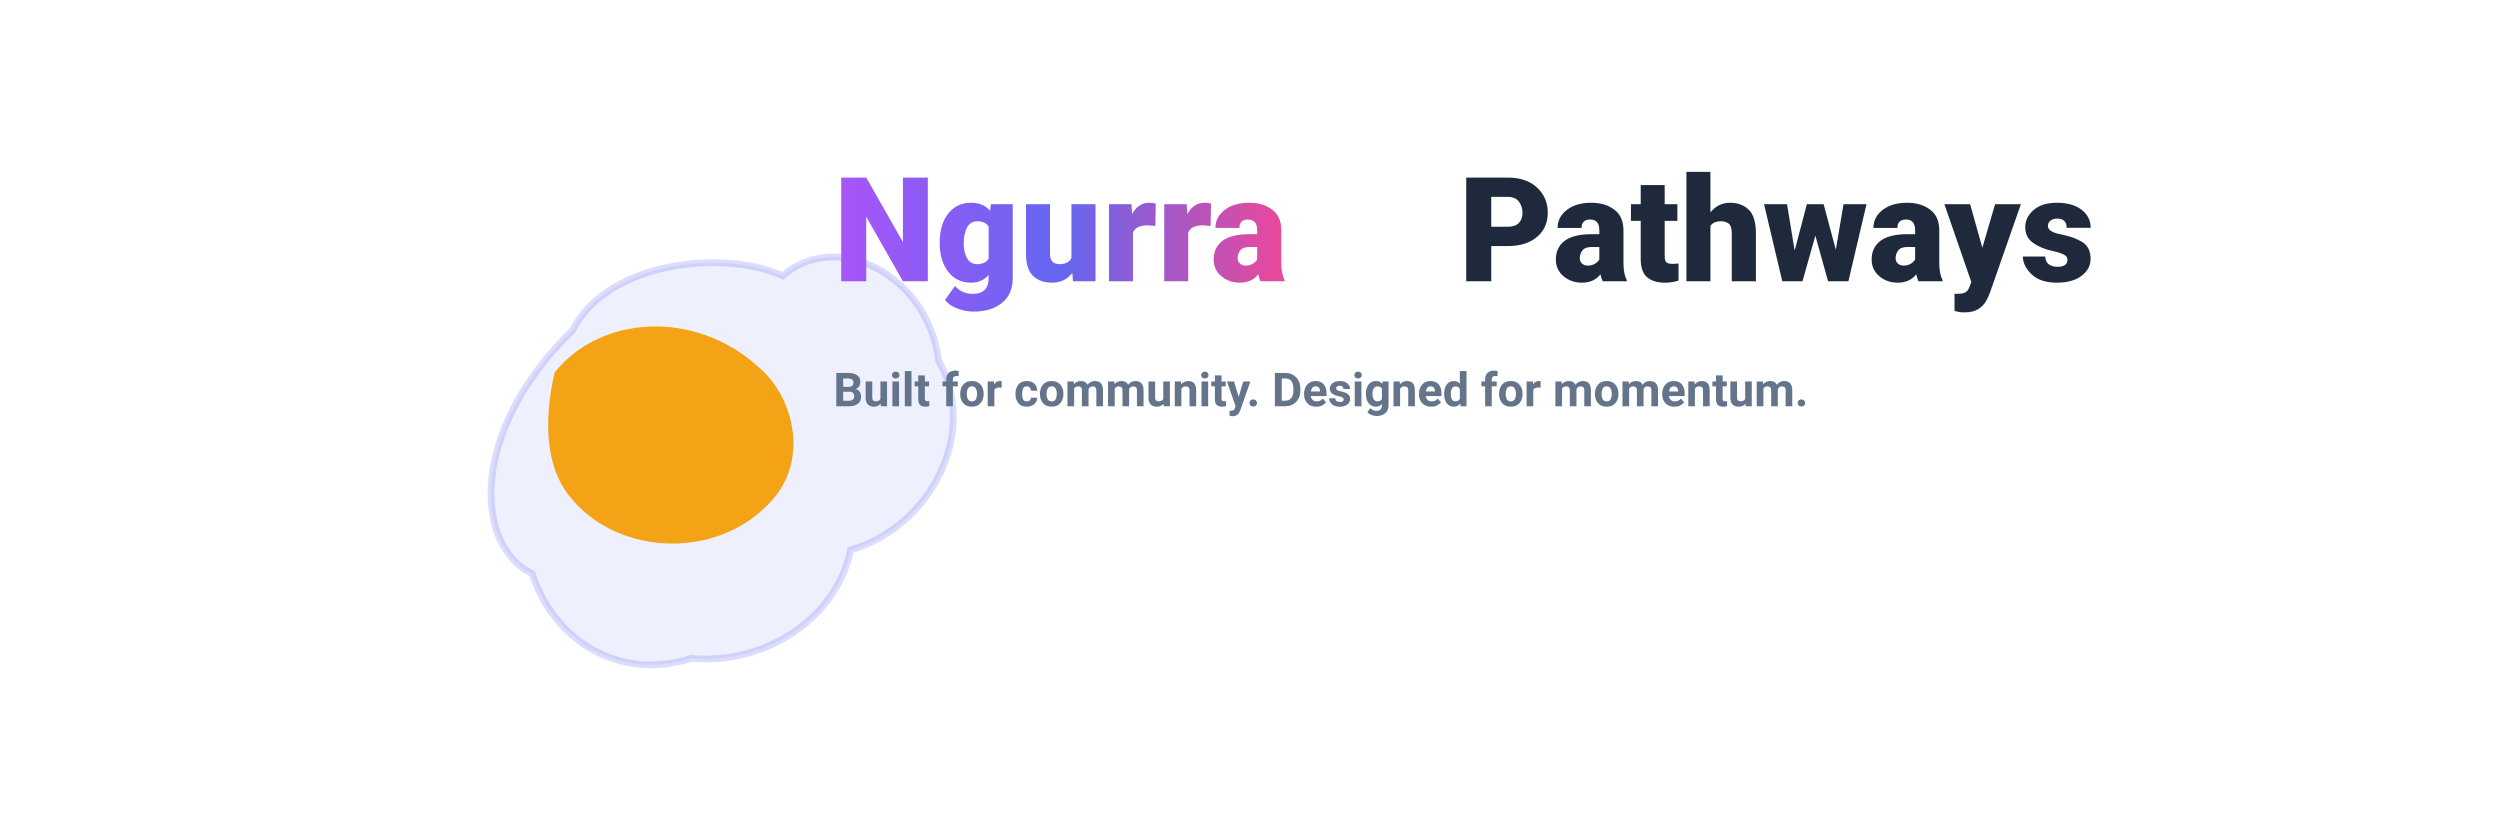
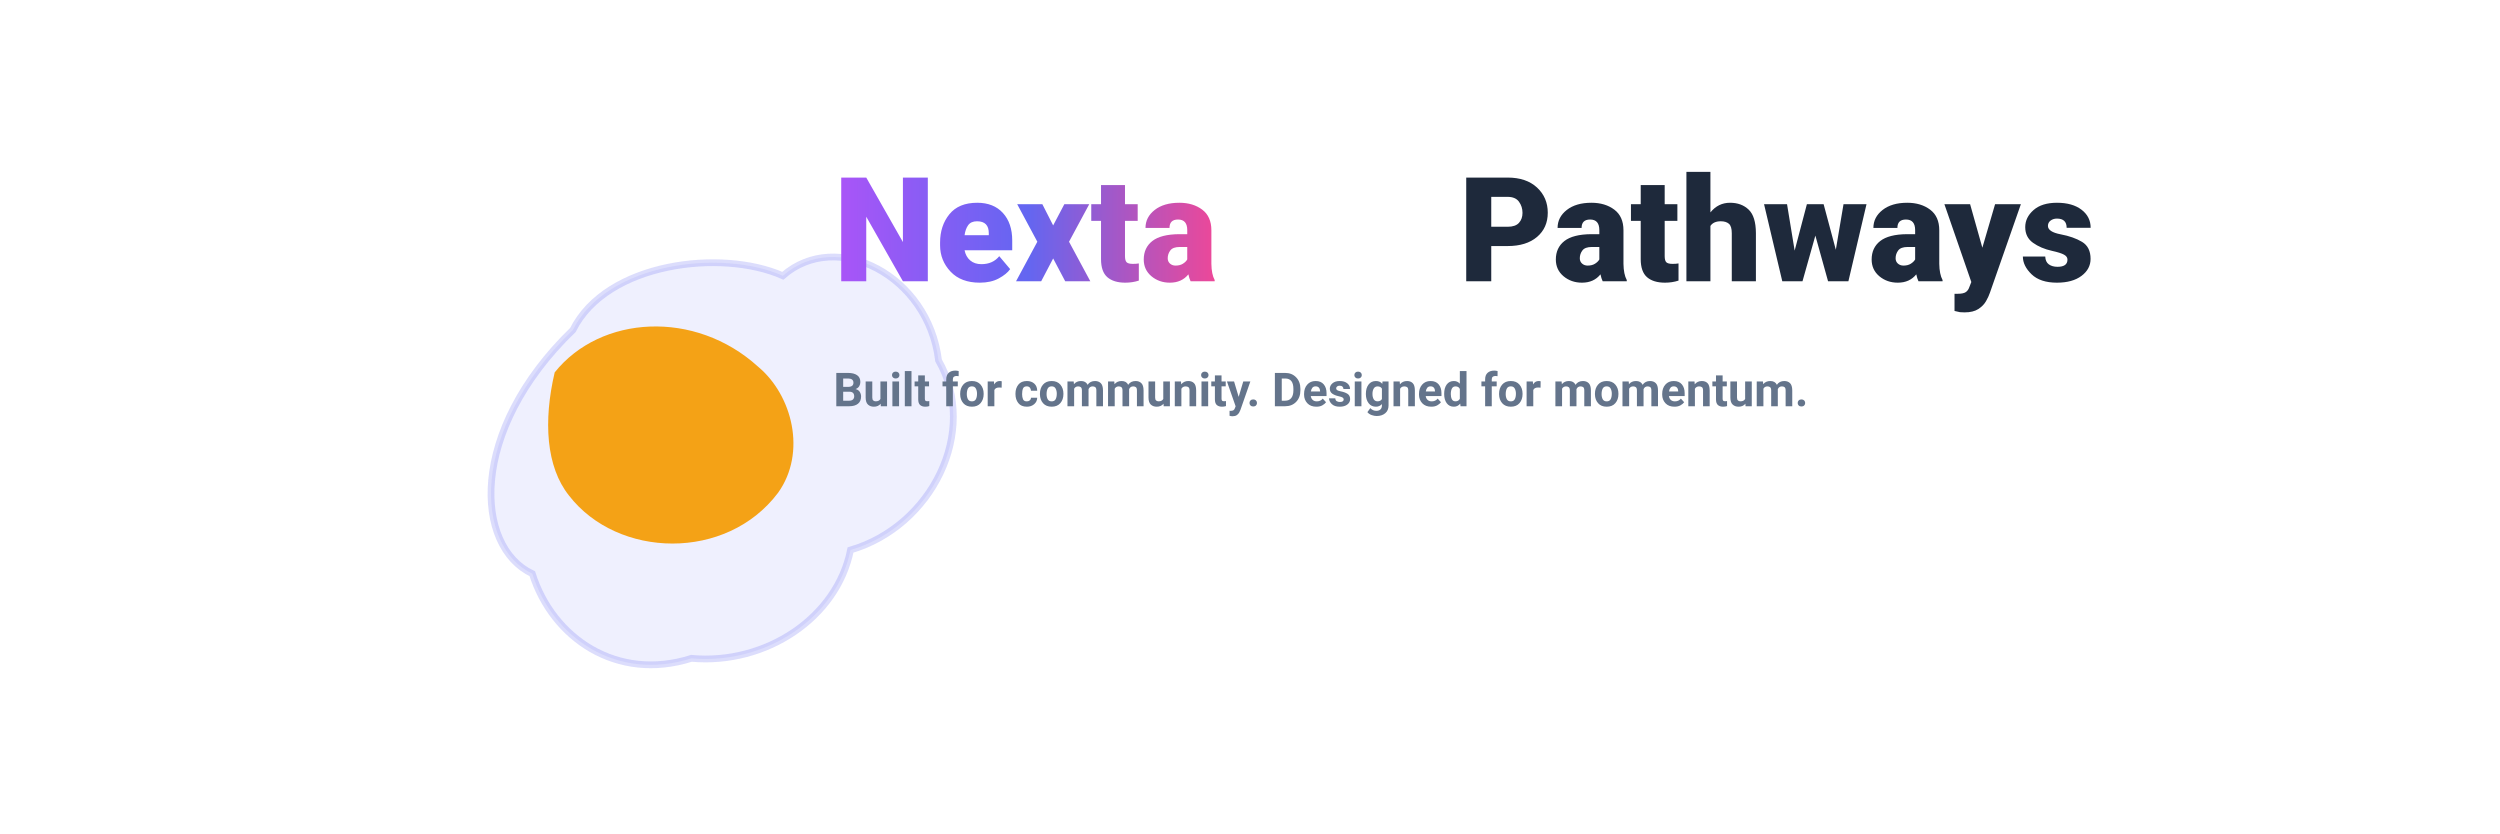
- <svg xmlns="http://www.w3.org/2000/svg" width="960" height="320" viewBox="0 0 960 320" role="img" aria-label="Ngurra Pathways logo concept 09">
+ <svg xmlns="http://www.w3.org/2000/svg" width="960" height="320" viewBox="0 0 960 320" role="img" aria-label="Nexta logo concept 09">
  <defs>
    <linearGradient id="wm" x1="0" y1="0" x2="1" y2="0">
      <stop offset="0" stop-color="#a855f7" />
      <stop offset="0.5" stop-color="#6366f1" />
      <stop offset="1" stop-color="#ec4899" />
    </linearGradient>
  </defs>
  <g transform="translate(64,60)">
    <path d="M40 118              C60 78, 128 70, 164 86              C196 58, 250 86, 256 136              C280 178, 252 234, 204 248              C196 288, 154 316, 110 312              C66 326, 28 300, 16 262              C-18 246, -22 178, 40 118Z" transform="translate(130,-10) scale(0.65)" fill="rgba(99,102,241,0.10)" stroke="rgba(99,102,241,0.22)" stroke-width="4" />
    <path d="M140 140              C172 100, 238 96, 282 136              C306 156, 316 196, 296 224              C260 272, 184 270, 150 226              C134 206, 132 174, 140 140Z" transform="translate(72,6) scale(0.55)" fill="#f59e0b" opacity="0.95" />
  </g>
  <g transform="translate(320,108)">
-     <text x="0" y="0" font-family="system-ui, -apple-system, Segoe UI, Roboto, Arial" font-size="56" font-weight="900" fill="url(#wm)">Ngurra</text>
+     <text x="0" y="0" font-family="system-ui, -apple-system, Segoe UI, Roboto, Arial" font-size="56" font-weight="900" fill="url(#wm)">Nexta</text>
    <text x="240" y="0" font-family="system-ui, -apple-system, Segoe UI, Roboto, Arial" font-size="56" font-weight="800" fill="#1e293b">Pathways</text>
    <text x="0" y="48" font-family="system-ui, -apple-system, Segoe UI, Roboto, Arial" font-size="18" font-weight="600" fill="#64748b">Built for community. Designed for momentum.</text>
  </g>
</svg>
